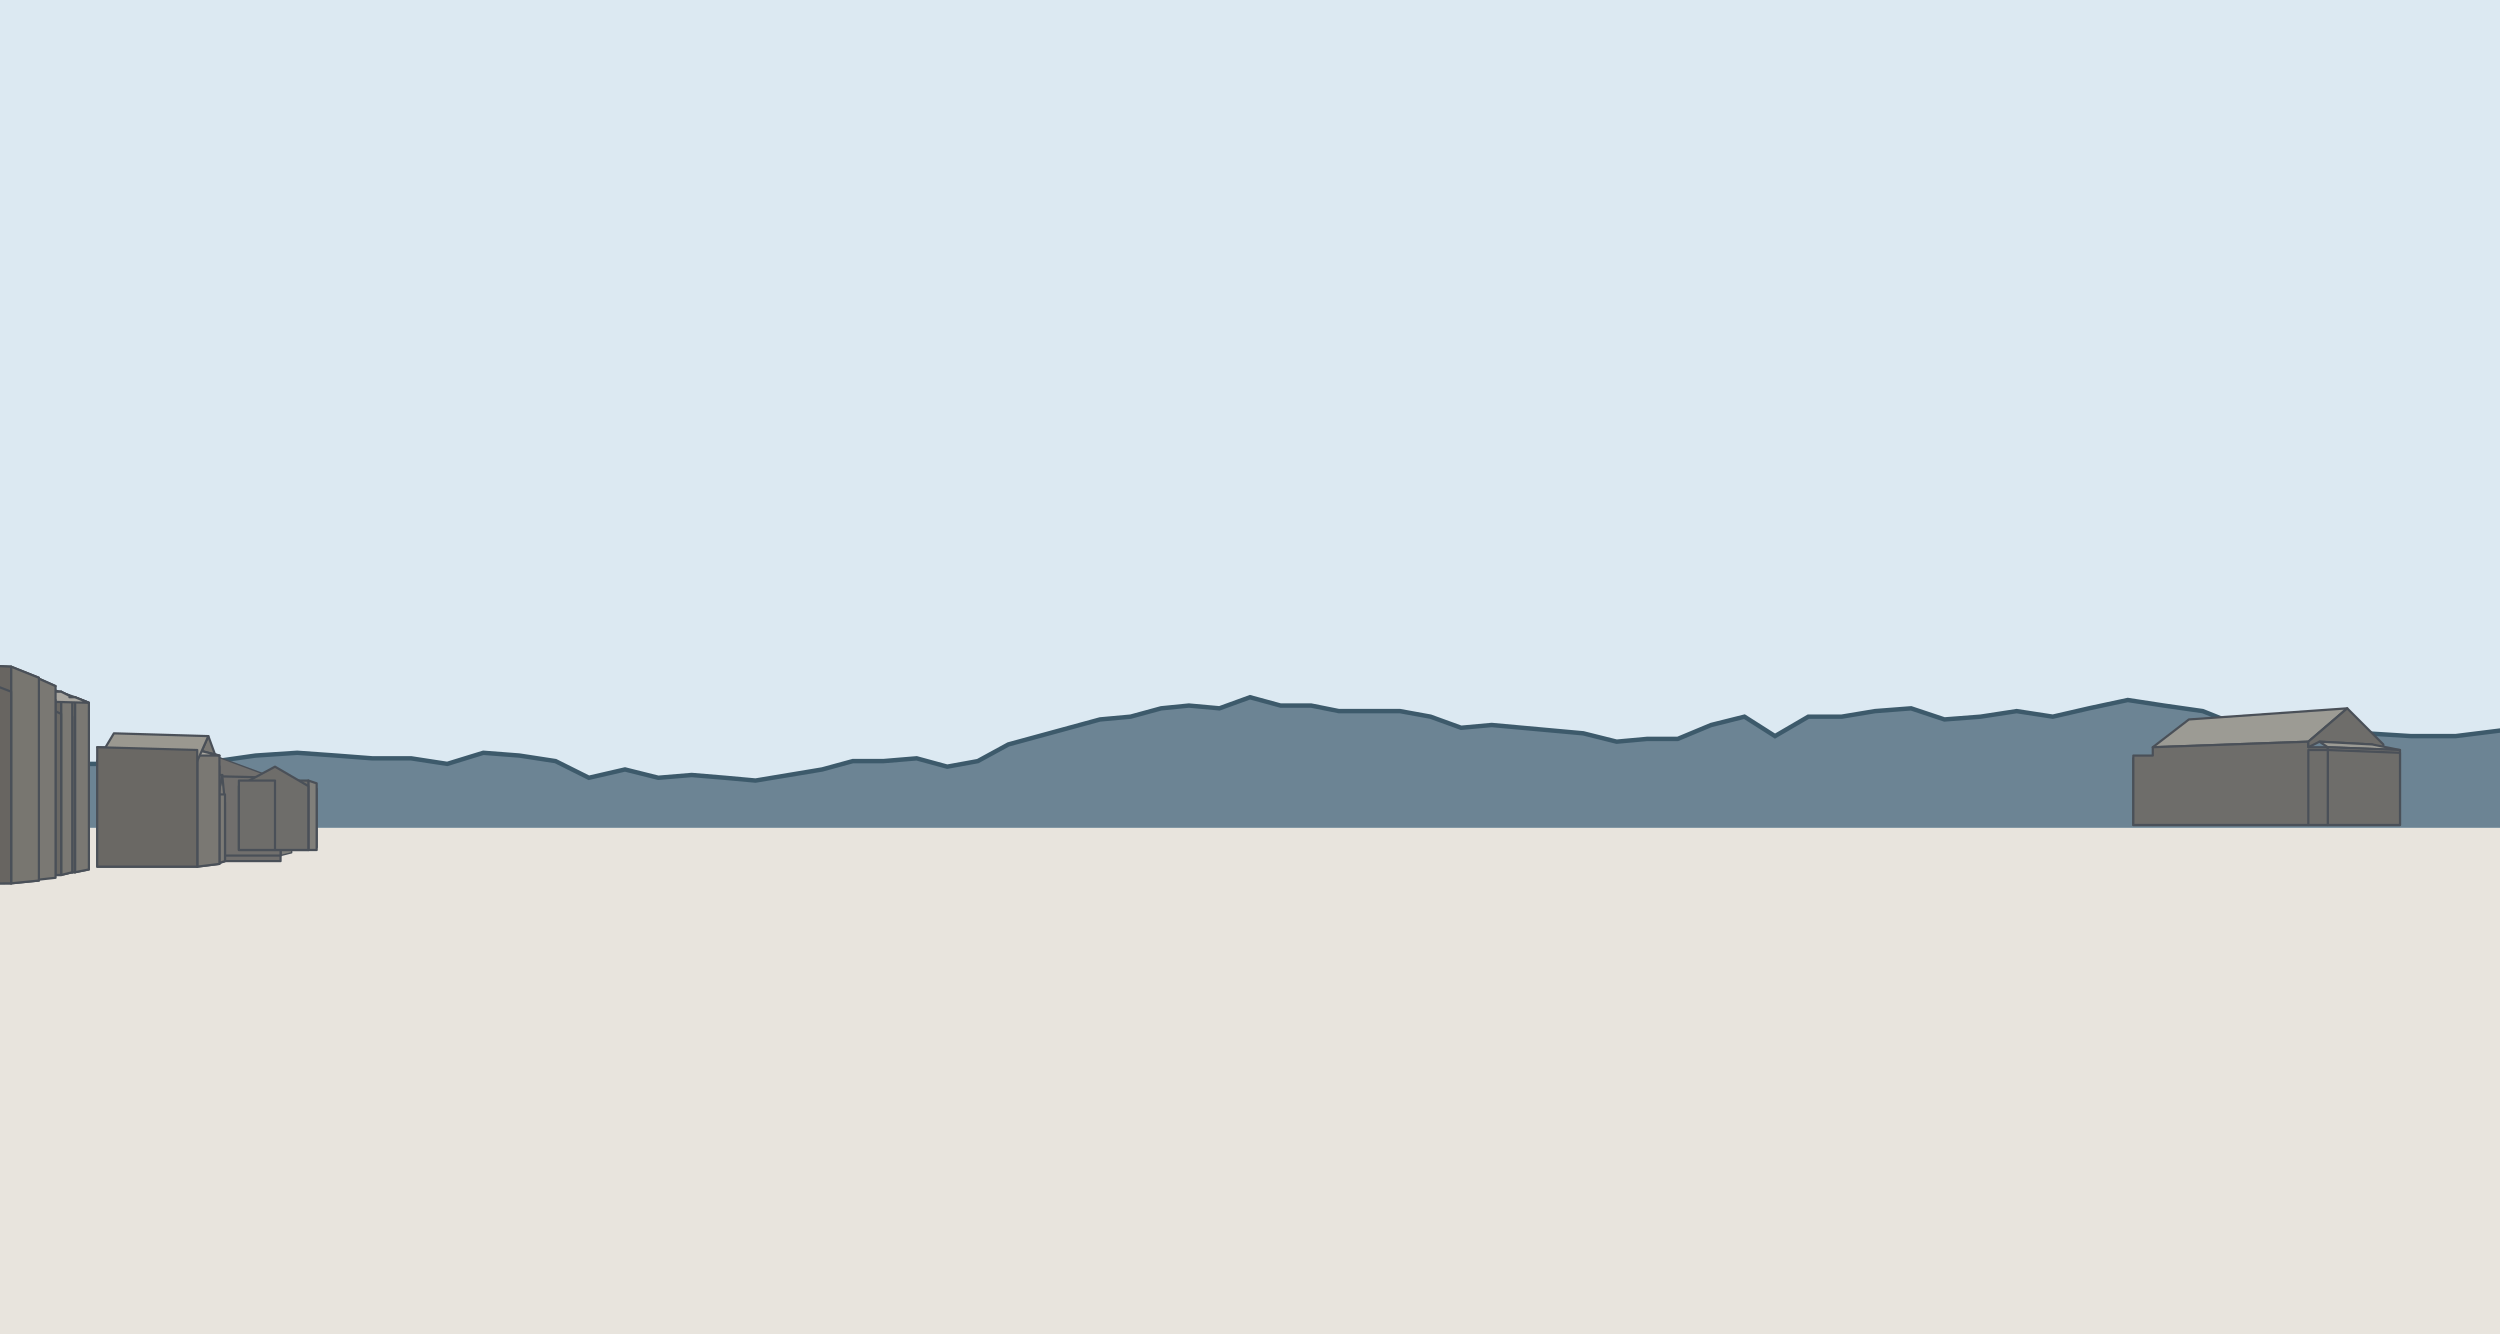
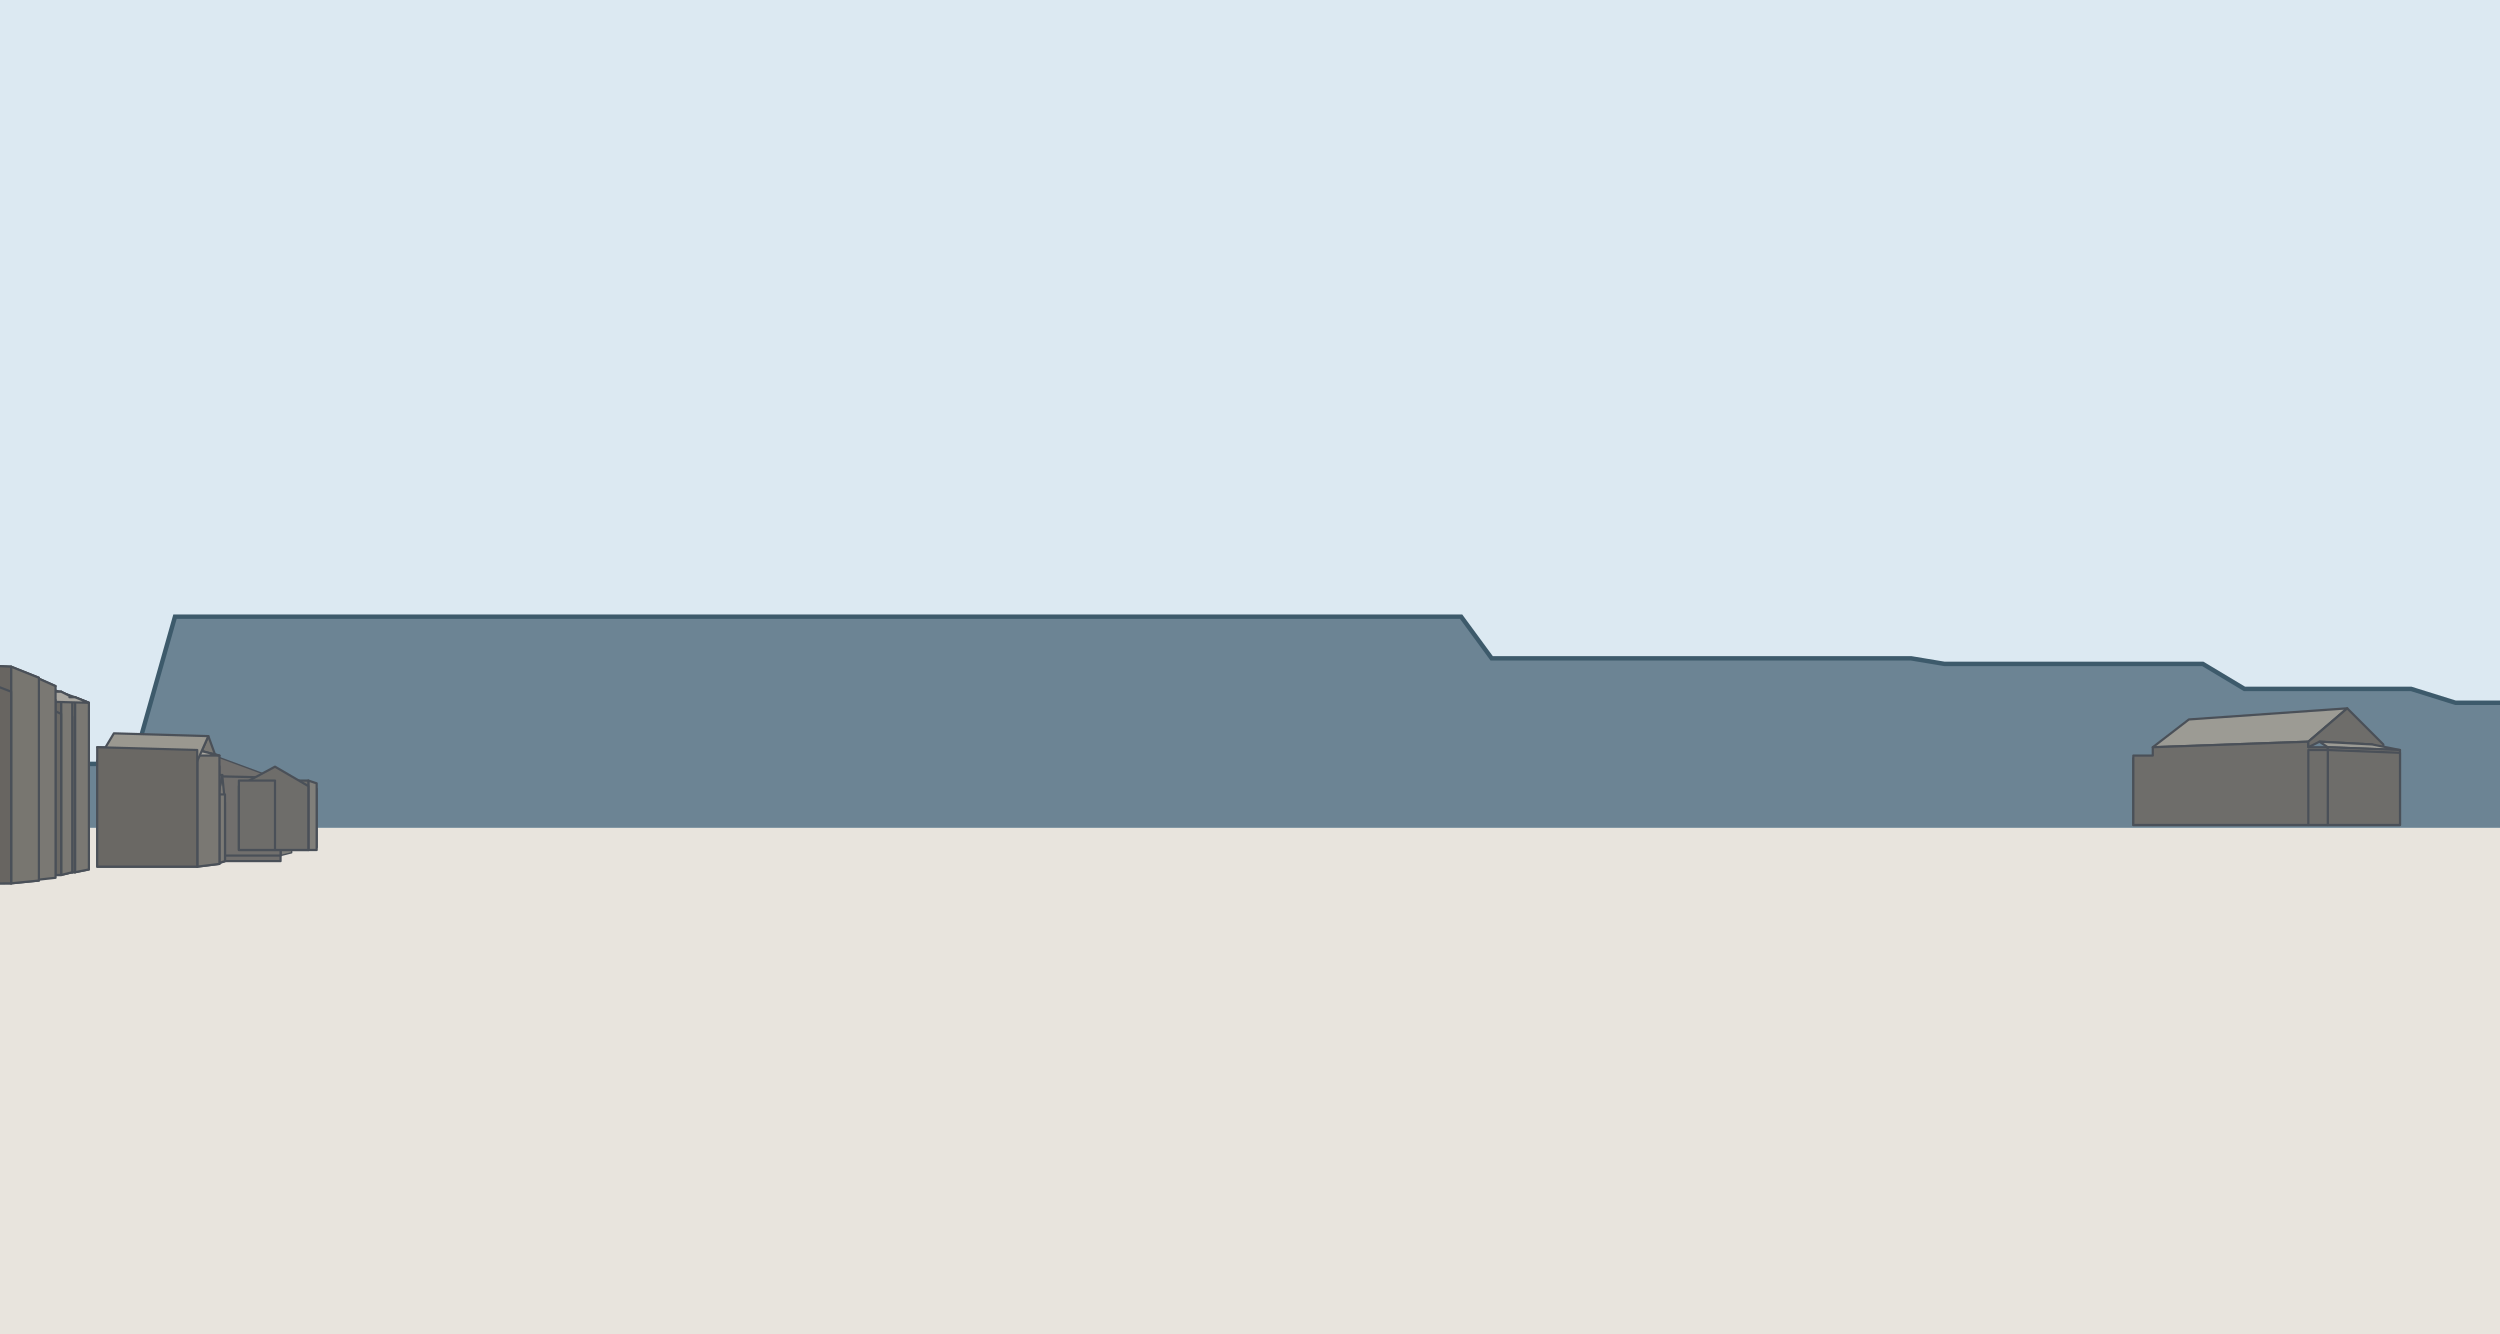
<svg xmlns="http://www.w3.org/2000/svg" viewBox="0 0 900 480">
  <rect width="900" height="480" fill="#dce9f2" />
  <rect y="298" width="900" height="480" fill="#e8e4dd" />
-   <polygon points="-70,298 -70,277 -52,276 -34,274 -17,273 0,274 16,275 32,275 48,275 63,274 78,274 92,272 107,271 121,272 134,273 148,273 161,275 174,271 187,272 200,274 212,280 225,277 237,280 249,279 261,280 272,281 284,279 296,277 307,274 318,274 330,273 341,276 352,274 363,268 374,265 385,262 396,259 407,258 418,255 428,254 439,255 450,251 461,254 472,254 482,256 493,256 504,256 515,258 526,262 537,261 548,262 559,263 570,264 582,267 593,266 604,266 616,261 628,258 639,265 651,258 663,258 675,256 688,255 700,259 713,258 726,256 739,258 752,255 766,252 779,254 793,256 808,262 822,265 837,263 852,264 868,265 884,265 900,263 917,265 934,265 952,265 970,265 970,298" fill="#6c8494" />
-   <polyline points="-70,277 -52,276 -34,274 -17,273 0,274 16,275 32,275 48,275 63,274 78,274 92,272 107,271 121,272 134,273 148,273 161,275 174,271 187,272 200,274 212,280 225,277 237,280 249,279 261,280 272,281 284,279 296,277 307,274 318,274 330,273 341,276 352,274 363,268 374,265 385,262 396,259 407,258 418,255 428,254 439,255 450,251 461,254 472,254 482,256 493,256 504,256 515,258 526,262 537,261 548,262 559,263 570,264 582,267 593,266 604,266 616,261 628,258 639,265 651,258 663,258 675,256 688,255 700,259 713,258 726,256 739,258 752,255 766,252 779,254 793,256 808,262 822,265 837,263 852,264 868,265 884,265 900,263 917,265 934,265 952,265 970,265" fill="none" stroke="#3d5a6b" stroke-width="1.6" />
+   <polygon points="-70,298 -70,277 -52,276 -34,274 -17,273 0,274 16,275 32,275 48,275 63,222 78,222 92,222 107,222 121,222 134,222 148,222 161,222 174,222 187,222 200,222 212,222 225,222 237,222 249,222 261,222 272,222 284,222 296,222 307,222 318,222 330,222 341,222 352,222 363,222 374,222 385,222 396,222 407,222 418,222 428,222 439,222 450,222 461,222 472,222 482,222 493,222 504,222 515,222 526,222 537,237 548,237 559,237 570,237 582,237 593,237 604,237 616,237 628,237 639,237 651,237 663,237 675,237 688,237 700,239 713,239 726,239 739,239 752,239 766,239 779,239 793,239 808,248 822,248 837,248 852,248 868,248 884,253 900,253 917,253 934,253 952,254 970,254 970,298" fill="#6c8494" />
+   <polyline points="-70,277 -52,276 -34,274 -17,273 0,274 16,275 32,275 48,275 63,222 78,222 92,222 107,222 121,222 134,222 148,222 161,222 174,222 187,222 200,222 212,222 225,222 237,222 249,222 261,222 272,222 284,222 296,222 307,222 318,222 330,222 341,222 352,222 363,222 374,222 385,222 396,222 407,222 418,222 428,222 439,222 450,222 461,222 472,222 482,222 493,222 504,222 515,222 526,222 537,237 548,237 559,237 570,237 582,237 593,237 604,237 616,237 628,237 639,237 651,237 663,237 675,237 688,237 700,239 713,239 726,239 739,239 752,239 766,239 779,239 793,239 808,248 822,248 837,248 852,248 868,248 884,253 900,253 917,253 934,253 952,254 970,254" fill="none" stroke="#3d5a6b" stroke-width="1.6" />
  <g fill="#807f7a" stroke="#4a5058" stroke-linejoin="round" stroke-width="0.5">
    <polygon points="101,308 105,307 105,281 101,280 101,308" />
  </g>
  <g fill="#716f6d" stroke="#4a5058" stroke-linejoin="round" stroke-width="0.5">
    <polygon points="96,288 96,279 77,272 60,278 60,290 69,287 92,287 96,288" />
  </g>
  <g fill="#9e9c96" stroke="#4a5058" stroke-linejoin="round" stroke-width="0.5">
    <polygon points="92,287 69,287 58,290 101,290 92,287" />
  </g>
  <g fill="#716f6d" stroke="#4a5058" stroke-linejoin="round" stroke-width="0.8">
    <polygon points="101,290 58,290 58,310 101,310 101,290" />
    <polygon points="58,308 101,308 101,280 58,279 58,308" />
  </g>
  <g fill="#807f7a" stroke="#4a5058" stroke-linejoin="round" stroke-width="0.8">
    <polygon points="114,284 111,283 111,306 114,305 114,284" />
    <polygon points="111,306 114,306 114,282 111,281 111,306" />
  </g>
  <g fill="#6e6d6a" stroke="#4a5058" stroke-linejoin="round" stroke-width="0.8">
    <polygon points="768,297 775,297 775,273 768,273 768,297" />
    <polygon points="99,306 111,306 111,281 99,281 99,306" />
    <polygon points="111,306 111,283 99,276 86,283 86,306 111,306" />
    <polygon points="86,306 99,306 99,281 86,281 86,306" />
    <polygon points="775,297 831,297 831,270 775,273 775,297" />
  </g>
  <g fill="#9c9b94" stroke="#4a5058" stroke-linejoin="round" stroke-width="0.8">
    <polygon points="845,255 788,259 775,269 831,267 845,255" />
  </g>
  <g fill="#6e6d6a" stroke="#4a5058" stroke-linejoin="round" stroke-width="0.8">
    <polygon points="838,269 831,269 831,267 775,269 775,272 768,272 768,297 838,297 838,269" />
    <polygon points="845,255 831,267 831,269 835,267 854,268 858,270 858,268 845,255" />
  </g>
  <g fill="#9c9b94" stroke="#4a5058" stroke-linejoin="round" stroke-width="0.8">
    <polygon points="864,270 854,268 835,267 838,269 864,270" />
  </g>
  <g fill="#6e6d6a" stroke="#4a5058" stroke-linejoin="round" stroke-width="0.8">
    <polygon points="864,270 838,269 838,297 864,297 864,270" />
    <polygon points="838,297 864,297 864,271 838,270 838,297" />
    <polygon points="831,297 838,297 838,270 831,270 831,297" />
  </g>
  <g fill="#7c7a75" stroke="#4a5058" stroke-linejoin="round" stroke-width="0.8">
    <polygon points="81,310 81,289 80,279 78,289 78,311 81,310" />
    <polygon points="78,311 81,310 81,286 78,286 78,311" />
  </g>
  <g fill="#8b8984" stroke="#4a5058" stroke-linejoin="round" stroke-width="0.8">
    <polygon points="49,279 47,289 78,289 80,279 49,279" />
  </g>
  <g fill="#6c6a67" stroke="#4a5058" stroke-linejoin="round" stroke-width="0.8">
    <polygon points="78,289 47,289 47,311 78,311 78,289" />
    <polygon points="47,311 78,311 78,286 47,286 47,311" />
  </g>
  <g fill="#7a7873" stroke="#4a5058" stroke-linejoin="round" stroke-width="0.8">
    <polygon points="79,311 79,276 75,265 71,274 71,312 79,311" />
    <polygon points="32,253 27,251 27,314 32,313 32,253" />
    <polygon points="27,314 32,313 32,253 27,251 27,314" />
    <polygon points="71,312 79,311 79,272 71,270 71,312" />
  </g>
  <g fill="#aaa7a0" stroke="#4a5058" stroke-linejoin="round" stroke-width="0.8">
    <polygon points="41,271 35,269 71,270 79,272 46,272 41,271" />
  </g>
  <g fill="#6a6864" stroke="#4a5058" stroke-linejoin="round" stroke-width="0.8">
    <polygon points="26,314 27,314 27,251 26,251 26,314" />
  </g>
  <g fill="#7a7873" stroke="#4a5058" stroke-linejoin="round" stroke-width="0.8">
    <polygon points="25,314 26,314 26,251 25,251 25,314" />
  </g>
  <g fill="#9a9890" stroke="#4a5058" stroke-linejoin="round" stroke-width="0.8">
    <polygon points="41,264 35,274 71,274 75,265 41,264" />
  </g>
  <g fill="#7a7873" stroke="#4a5058" stroke-linejoin="round" stroke-width="0.8">
    <polygon points="26,258 22,257 22,315 26,314 26,258" />
  </g>
  <g fill="#6a6864" stroke="#4a5058" stroke-linejoin="round" stroke-width="0.8">
    <polygon points="-35,255 -2,244 26,258 26,314 27,314 27,251 -8,239 -45,249 -45,315 -35,315 -35,255" />
  </g>
  <g fill="#7a7873" stroke="#4a5058" stroke-linejoin="round" stroke-width="0.8">
    <polygon points="22,315 26,314 26,251 22,249 22,315" />
  </g>
  <g fill="#6a6864" stroke="#4a5058" stroke-linejoin="round" stroke-width="0.8">
    <polygon points="71,274 35,274 35,312 71,312 71,274" />
    <polygon points="35,312 71,312 71,270 35,269 35,312" />
    <polygon points="14,315 22,315 22,249 14,249 14,315" />
  </g>
  <g fill="#7a7873" stroke="#4a5058" stroke-linejoin="round" stroke-width="0.8">
    <polygon points="14,257 13,257 13,315 14,315 14,257" />
    <polygon points="13,315 14,315 14,249 13,249 13,315" />
  </g>
  <g fill="#6a6864" stroke="#4a5058" stroke-linejoin="round" stroke-width="0.8">
    <polygon points="-10,242 -47,255 -47,315 -40,315 -40,255 -9,242 14,257 14,315 22,315 22,257 -10,242" />
  </g>
  <g fill="#7a7873" stroke="#4a5058" stroke-linejoin="round" stroke-width="0.8">
    <polygon points="19,252 13,250 13,316 19,315 19,252" />
    <polygon points="13,316 19,315 19,249 13,247 13,316" />
  </g>
  <g fill="#aaa7a0" stroke="#4a5058" stroke-linejoin="round" stroke-width="0.8">
    <polygon points="-40,238 4,240 14,244 11,243 20,247 13,247 19,249 13,249 14,249 22,249 26,251 25,251 26,251 27,251 32,253 -44,251 -52,249 -44,249 -45,249 -35,249 -36,249 -40,249 -47,247 -40,247 -41,247 -43,247 -58,246 -67,244 -51,245 -64,241 -68,240 -86,239 -99,236 -80,237 -40,238" />
  </g>
  <g fill="#7a7873" stroke="#4a5058" stroke-linejoin="round" stroke-width="0.8">
    <polygon points="20,252 11,249 11,251 11,251 11,317 20,315 20,252" />
    <polygon points="11,317 20,316 20,247 11,243 11,317" />
  </g>
  <g fill="#686561" stroke="#4a5058" stroke-linejoin="round" stroke-width="0.8">
    <polygon points="-32,233 -64,247 -64,250 -28,237 11,251 11,249 -32,233" />
  </g>
  <g fill="#787670" stroke="#4a5058" stroke-linejoin="round" stroke-width="0.8">
    <polygon points="14,252 4,249 4,318 14,317 14,252" />
    <polygon points="4,318 14,317 14,244 4,240 4,318" />
  </g>
  <g fill="#686561" stroke="#4a5058" stroke-linejoin="round" stroke-width="0.8">
    <polygon points="-40,318 4,318 4,240 -40,238 -40,318" />
    <polygon points="-80,247 -99,246 -98,319 4,318 4,249 -40,232 -80,247" />
  </g>
</svg>
